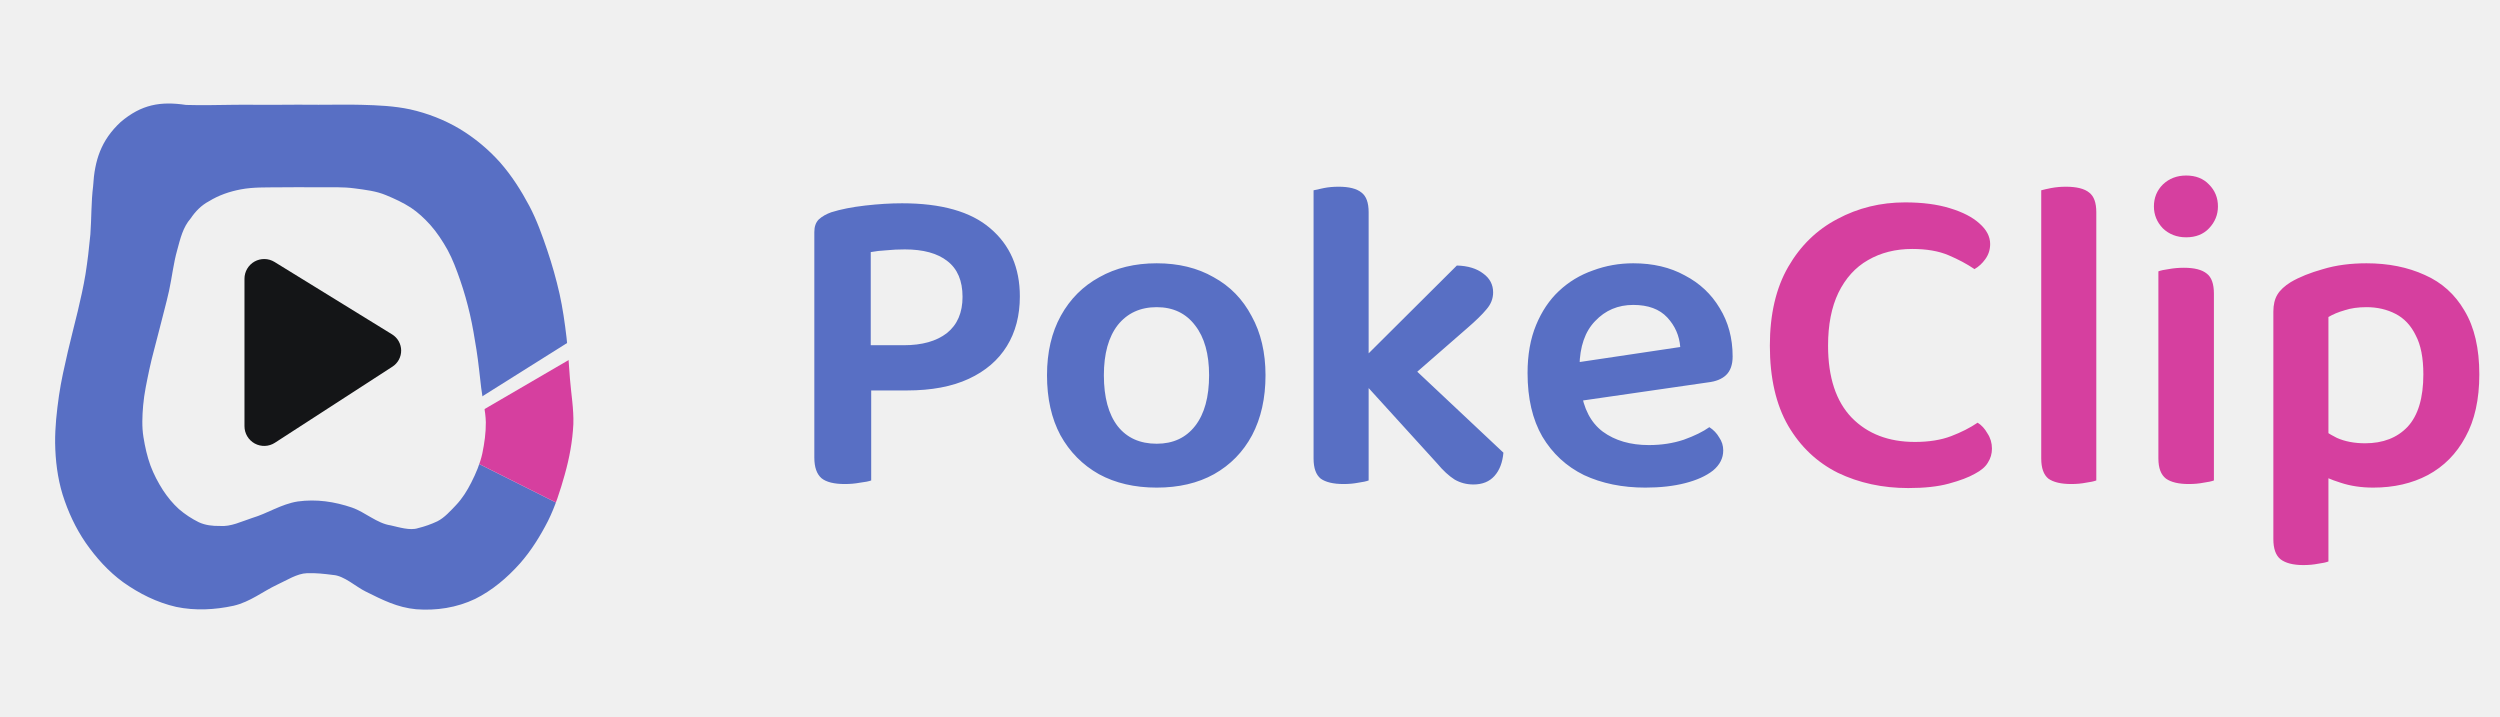
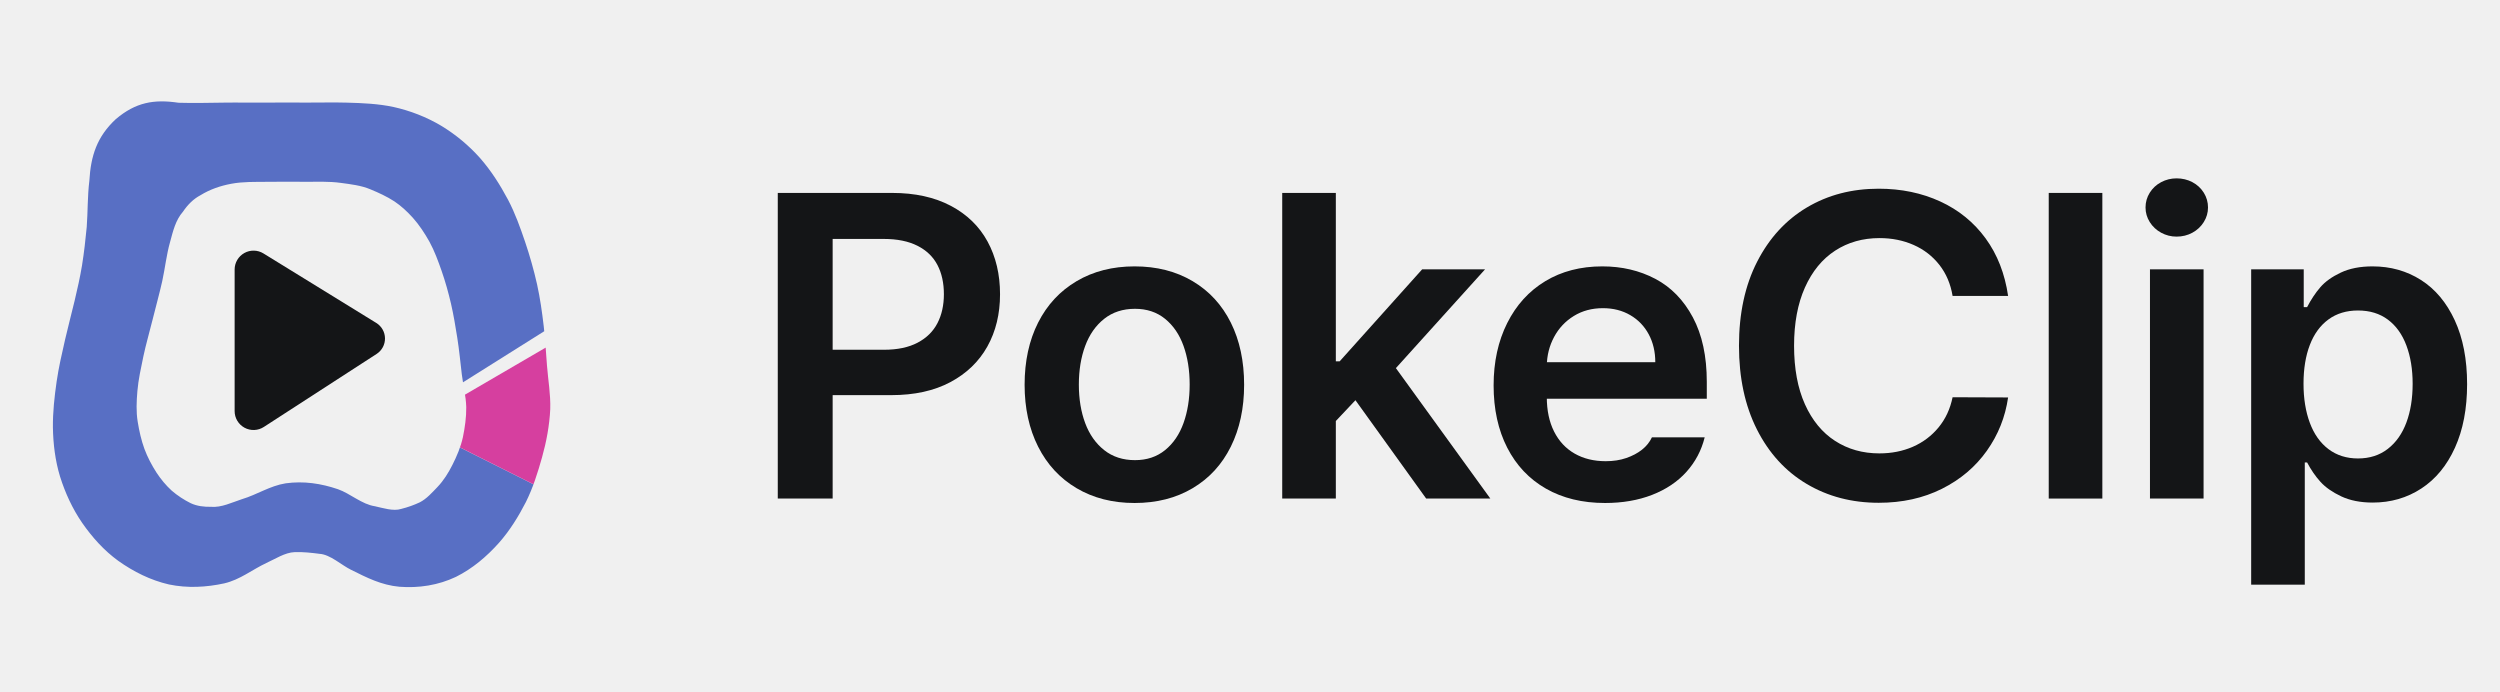
- <svg xmlns="http://www.w3.org/2000/svg" width="670" height="192" viewBox="0 0 670 192" fill="none">
-   <g id="Export / pokeclip-logo-horizontal-onlight" clip-path="url(#clip0_0_1)">
-     <g id="symbol-light" clip-path="url(#clip1_0_1)">
-       <g id="Clip path group">
-         <mask id="mask0_0_1" style="mask-type:luminance" maskUnits="userSpaceOnUse" x="-11" y="0" width="193" height="192">
-           <g id="clip-indigo">
-             <path id="Vector" d="M-10.562 0.938H181.543V73.34L115.527 114.847V117.901L181.543 150.991V191.062H-10.562V0.938Z" fill="white" />
-           </g>
-         </mask>
-         <g mask="url(#mask0_0_1)">
-           <path id="Vector_2" d="M149.971 78.801C149.075 74.834 147.958 70.883 146.655 67.031C145.279 62.982 143.863 58.992 141.866 55.199C139.653 51.044 137.144 47.087 134.033 43.539C130.868 40.001 127.215 36.967 123.152 34.517C119.056 32.089 114.54 30.341 109.893 29.303C105.585 28.389 101.227 28.207 96.84 28.09C93.011 27.978 89.182 28.1 85.353 28.078C81.668 28.053 77.983 28.04 74.297 28.085C70.401 28.133 66.504 28.027 62.608 28.087C58.374 28.143 54.087 28.25 49.858 28.123C42.991 27.096 37.901 27.984 32.339 32.698C27.065 37.599 25.353 42.971 24.957 49.88C24.416 54.192 24.538 58.487 24.22 62.809C23.886 66.402 23.47 69.975 22.906 73.54C22.355 76.854 21.61 80.15 20.836 83.419C19.983 87.017 19.014 90.585 18.192 94.191C17.293 98.111 16.387 102.024 15.809 106.005C15.207 110.248 14.731 114.488 14.774 118.78C14.852 123.418 15.416 128.069 16.768 132.513C18.225 137.128 20.221 141.468 22.962 145.466C25.766 149.486 29.044 153.151 33.023 156.043C37.332 159.098 42.037 161.46 47.208 162.646C52.327 163.709 57.552 163.44 62.642 162.333C67.08 161.285 70.374 158.53 74.395 156.64C76.776 155.568 79.587 153.698 82.292 153.614C84.615 153.526 86.953 153.79 89.251 154.089C92.222 154.27 95.421 157.286 98.015 158.537C102.474 160.753 106.454 162.805 111.517 163.28C116.947 163.699 122.391 162.862 127.323 160.519C131.96 158.208 135.898 154.86 139.336 151.016C142.358 147.593 144.779 143.678 146.86 139.623C148.842 135.631 150.164 131.421 151.366 127.145C152.595 122.778 153.44 118.228 153.658 113.691C153.792 109.586 153.069 105.592 152.747 101.519C152.463 97.827 152.252 94.129 151.828 90.448C151.371 86.547 150.816 82.64 149.971 78.801L125.945 84.244C126.667 87.38 127.184 90.542 127.692 93.721C128.23 97.124 128.552 100.557 128.962 103.976C129.338 107.021 130.122 110.066 130.203 113.139C130.229 115.986 129.833 118.751 129.262 121.535C128.666 124.227 127.58 126.803 126.336 129.252C125.207 131.492 123.921 133.566 122.193 135.393C120.719 136.923 119.132 138.747 117.204 139.714C115.521 140.503 113.834 141.097 112.032 141.543C109.855 142.267 106.797 141.252 104.674 140.793C101.08 140.275 97.807 137.243 94.376 136.042C89.606 134.423 84.802 133.707 79.783 134.396C75.33 135.109 71.774 137.572 67.549 138.828C64.809 139.716 61.842 141.219 58.888 140.957C56.947 140.982 55.045 140.779 53.263 139.952C51.378 139.021 49.556 137.821 47.962 136.45C46.318 134.961 44.925 133.254 43.704 131.406C42.372 129.331 41.189 127.095 40.331 124.783C39.431 122.304 38.87 119.779 38.451 117.18C37.989 114.364 38.127 111.502 38.363 108.67C38.641 105.401 39.367 102.187 40.03 98.979C40.761 95.51 41.776 92.103 42.618 88.661C43.494 85.068 44.513 81.52 45.312 77.907C46.1 74.279 46.482 70.574 47.497 66.995C48.323 63.964 49.005 60.934 51.111 58.521C52.373 56.648 53.976 55.004 55.973 53.95C58.633 52.313 61.508 51.326 64.573 50.748C67.871 50.127 71.228 50.241 74.565 50.203C78.116 50.157 81.668 50.169 85.22 50.194C88.527 50.212 91.846 50.04 95.133 50.497C97.941 50.88 100.837 51.194 103.468 52.311C105.783 53.268 108.018 54.295 110.127 55.66C112.053 56.95 113.725 58.521 115.28 60.233C117.097 62.269 118.622 64.605 119.952 66.983C121.347 69.546 122.352 72.314 123.316 75.06C124.37 78.084 125.22 81.127 125.945 84.244L149.971 78.801Z" fill="#586FC4" />
-         </g>
-       </g>
-       <g id="Clip path group_2">
-         <mask id="mask1_0_1" style="mask-type:luminance" maskUnits="userSpaceOnUse" x="115" y="79" width="67" height="72">
-           <g id="clip-accent">
-             <path id="Vector_3" d="M115.527 117.983L181.543 79.496V150.991L115.527 117.901V117.983Z" fill="white" />
-           </g>
-         </mask>
-         <g mask="url(#mask1_0_1)">
-           <path id="Vector_4" d="M149.971 78.801C149.075 74.834 147.958 70.883 146.655 67.031C145.279 62.982 143.863 58.992 141.866 55.199C139.653 51.044 137.144 47.087 134.033 43.539C130.868 40.001 127.215 36.967 123.152 34.517C119.056 32.089 114.54 30.341 109.893 29.303C105.585 28.389 101.227 28.207 96.84 28.09C93.011 27.978 89.182 28.1 85.353 28.078C81.668 28.053 77.983 28.04 74.297 28.085C70.401 28.133 66.504 28.027 62.608 28.087C58.374 28.143 54.087 28.25 49.858 28.123C42.991 27.096 37.901 27.984 32.339 32.698C27.065 37.599 25.353 42.971 24.957 49.88C24.416 54.192 24.538 58.487 24.22 62.809C23.886 66.402 23.47 69.975 22.906 73.54C22.355 76.854 21.61 80.15 20.836 83.419C19.983 87.017 19.014 90.585 18.192 94.191C17.293 98.111 16.387 102.024 15.809 106.005C15.207 110.248 14.731 114.488 14.774 118.78C14.852 123.418 15.416 128.069 16.768 132.513C18.225 137.128 20.221 141.468 22.962 145.466C25.766 149.486 29.044 153.151 33.023 156.043C37.332 159.098 42.037 161.46 47.208 162.646C52.327 163.709 57.552 163.44 62.642 162.333C67.08 161.285 70.374 158.53 74.395 156.64C76.776 155.568 79.587 153.698 82.292 153.614C84.615 153.526 86.953 153.79 89.251 154.089C92.222 154.27 95.421 157.286 98.015 158.537C102.474 160.753 106.453 162.805 111.517 163.28C116.947 163.699 122.391 162.862 127.323 160.519C131.96 158.208 135.898 154.86 139.336 151.016C142.358 147.593 144.779 143.678 146.86 139.623C148.842 135.631 150.164 131.421 151.366 127.145C152.595 122.778 153.44 118.228 153.658 113.691C153.792 109.586 153.069 105.592 152.747 101.519C152.463 97.827 152.252 94.129 151.828 90.448C151.371 86.547 150.816 82.64 149.971 78.801L125.945 84.244C126.667 87.38 127.184 90.542 127.692 93.721C128.23 97.124 128.552 100.557 128.962 103.976C129.338 107.021 130.122 110.066 130.203 113.139C130.229 115.986 129.833 118.751 129.262 121.535C128.666 124.227 127.58 126.803 126.336 129.252C125.207 131.492 123.921 133.566 122.193 135.393C120.719 136.923 119.132 138.747 117.204 139.714C115.521 140.503 113.834 141.097 112.032 141.543C109.855 142.267 106.797 141.252 104.674 140.793C101.08 140.275 97.807 137.243 94.376 136.042C89.606 134.423 84.802 133.707 79.783 134.396C75.33 135.109 71.774 137.572 67.549 138.828C64.809 139.716 61.842 141.219 58.888 140.957C56.947 140.982 55.045 140.779 53.263 139.952C51.378 139.021 49.556 137.821 47.962 136.45C46.318 134.961 44.925 133.254 43.704 131.406C42.372 129.331 41.189 127.095 40.331 124.783C39.431 122.304 38.87 119.779 38.451 117.18C37.989 114.364 38.127 111.502 38.363 108.67C38.641 105.401 39.367 102.187 40.03 98.979C40.761 95.51 41.776 92.103 42.618 88.661C43.494 85.068 44.513 81.52 45.312 77.907C46.1 74.279 46.482 70.574 47.497 66.995C48.323 63.964 49.005 60.934 51.111 58.521C52.373 56.648 53.976 55.004 55.973 53.95C58.633 52.313 61.508 51.326 64.573 50.748C67.871 50.127 71.228 50.241 74.565 50.203C78.116 50.157 81.668 50.169 85.22 50.194C88.527 50.212 91.846 50.04 95.133 50.497C97.941 50.88 100.837 51.194 103.468 52.311C105.783 53.268 108.018 54.295 110.127 55.66C112.053 56.95 113.725 58.521 115.28 60.233C117.097 62.269 118.622 64.605 119.952 66.983C121.347 69.546 122.352 72.314 123.316 75.06C124.37 78.084 125.22 81.127 125.945 84.244L149.971 78.801Z" fill="#D63F9F" />
-         </g>
-       </g>
-       <path id="Vector_5" d="M73.574 70.204L105.08 89.613C105.815 90.066 106.423 90.697 106.849 91.449C107.274 92.2 107.502 93.046 107.512 93.91C107.522 94.773 107.313 95.624 106.905 96.385C106.497 97.146 105.904 97.791 105.179 98.261L73.673 118.66C72.876 119.177 71.953 119.469 71.003 119.505C70.053 119.541 69.111 119.32 68.276 118.866C67.441 118.411 66.745 117.74 66.26 116.922C65.775 116.104 65.519 115.171 65.52 114.22V74.71C65.519 73.769 65.768 72.844 66.243 72.032C66.719 71.22 67.402 70.55 68.223 70.09C69.045 69.631 69.974 69.399 70.914 69.419C71.855 69.439 72.773 69.71 73.574 70.204Z" fill="#141517" />
-     </g>
-     <g id="wordmark">
-       <path d="M233.36 92.52H242.24C247.12 92.52 250.96 91.44 253.76 89.28C256.56 87.04 257.96 83.8 257.96 79.56C257.96 75.24 256.6 72.04 253.88 69.96C251.24 67.88 247.44 66.84 242.48 66.84C240.72 66.84 239.08 66.92 237.56 67.08C236.04 67.16 234.64 67.32 233.36 67.56V92.52ZM243.08 104.64H218.24V62.16C218.24 60.72 218.64 59.6 219.44 58.8C220.32 58 221.44 57.36 222.8 56.88C225.36 56.08 228.4 55.48 231.92 55.08C235.44 54.68 238.72 54.48 241.76 54.48C252.32 54.48 260.2 56.72 265.4 61.2C270.68 65.68 273.32 71.76 273.32 79.44C273.32 84.56 272.16 89 269.84 92.76C267.52 96.52 264.12 99.44 259.64 101.52C255.16 103.6 249.64 104.64 243.08 104.64ZM218.24 97.8H233.48V128.76C232.84 129 231.84 129.2 230.48 129.36C229.2 129.6 227.84 129.72 226.4 129.72C223.52 129.72 221.44 129.2 220.16 128.16C218.88 127.04 218.24 125.2 218.24 122.64V97.8ZM339.157 100.56C339.157 106.72 337.957 112.08 335.557 116.64C333.157 121.12 329.757 124.6 325.357 127.08C321.037 129.48 315.917 130.68 309.997 130.68C304.077 130.68 298.917 129.48 294.517 127.08C290.117 124.6 286.677 121.12 284.197 116.64C281.797 112.16 280.597 106.8 280.597 100.56C280.597 94.4 281.837 89.08 284.317 84.6C286.797 80.12 290.237 76.68 294.637 74.28C299.037 71.8 304.157 70.56 309.997 70.56C315.837 70.56 320.917 71.8 325.237 74.28C329.637 76.68 333.037 80.16 335.437 84.72C337.917 89.2 339.157 94.48 339.157 100.56ZM309.997 82.32C305.597 82.32 302.117 83.92 299.557 87.12C297.077 90.32 295.837 94.8 295.837 100.56C295.837 106.48 297.077 111.04 299.557 114.24C302.037 117.36 305.517 118.92 309.997 118.92C314.397 118.92 317.837 117.32 320.317 114.12C322.797 110.92 324.037 106.4 324.037 100.56C324.037 94.88 322.797 90.44 320.317 87.24C317.837 83.96 314.397 82.32 309.997 82.32ZM373.517 105.12L363.197 98.28L390.437 71.16C393.397 71.24 395.757 71.96 397.517 73.32C399.277 74.6 400.157 76.28 400.157 78.36C400.157 80.04 399.557 81.56 398.357 82.92C397.237 84.28 395.517 85.96 393.197 87.96L373.517 105.12ZM363.557 100.44L374.957 95.04L402.917 121.32C402.677 123.96 401.877 126.04 400.517 127.56C399.157 129.08 397.277 129.84 394.877 129.84C393.037 129.84 391.357 129.4 389.837 128.52C388.317 127.56 386.757 126.12 385.157 124.2L363.557 100.44ZM352.037 97.08L366.797 97.8V128.76C366.157 129 365.237 129.2 364.037 129.36C362.837 129.6 361.517 129.72 360.077 129.72C357.357 129.72 355.317 129.24 353.957 128.28C352.677 127.24 352.037 125.44 352.037 122.88V97.08ZM366.797 105.36L352.037 104.64V51C352.677 50.84 353.597 50.64 354.797 50.4C355.997 50.16 357.317 50.04 358.757 50.04C361.557 50.04 363.597 50.56 364.877 51.6C366.157 52.56 366.797 54.32 366.797 56.88V105.36ZM418.746 108.12L418.146 97.8L450.306 93C450.066 89.96 448.906 87.32 446.826 85.08C444.746 82.84 441.706 81.72 437.706 81.72C433.626 81.72 430.226 83.16 427.506 86.04C424.786 88.84 423.386 92.88 423.306 98.16L423.666 104.4C424.386 109.52 426.346 113.28 429.546 115.68C432.826 118.08 436.946 119.28 441.906 119.28C445.266 119.28 448.386 118.8 451.266 117.84C454.146 116.8 456.426 115.68 458.106 114.48C459.226 115.2 460.106 116.12 460.746 117.24C461.466 118.28 461.826 119.44 461.826 120.72C461.826 122.8 460.906 124.6 459.066 126.12C457.226 127.56 454.746 128.68 451.626 129.48C448.506 130.28 444.946 130.68 440.946 130.68C434.786 130.68 429.306 129.56 424.506 127.32C419.786 125 416.066 121.56 413.346 117C410.706 112.44 409.386 106.76 409.386 99.96C409.386 95.08 410.146 90.8 411.666 87.12C413.186 83.44 415.226 80.4 417.786 78C420.426 75.52 423.466 73.68 426.906 72.48C430.346 71.2 433.946 70.56 437.706 70.56C442.986 70.56 447.586 71.64 451.506 73.8C455.506 75.88 458.626 78.8 460.866 82.56C463.186 86.32 464.346 90.64 464.346 95.52C464.346 97.76 463.746 99.44 462.546 100.56C461.426 101.6 459.826 102.24 457.746 102.48L418.746 108.12Z" fill="#586FC4" />
-       <path d="M533.362 65.4C533.362 66.92 532.922 68.28 532.042 69.48C531.242 70.6 530.282 71.48 529.162 72.12C527.162 70.76 524.842 69.52 522.202 68.4C519.562 67.28 516.322 66.72 512.482 66.72C508.002 66.72 504.042 67.72 500.602 69.72C497.242 71.64 494.602 74.56 492.682 78.48C490.842 82.32 489.922 87.04 489.922 92.64C489.922 101.12 492.042 107.56 496.282 111.96C500.522 116.28 506.162 118.44 513.202 118.44C516.962 118.44 520.202 117.92 522.922 116.88C525.642 115.84 528.002 114.64 530.002 113.28C531.042 113.92 531.922 114.88 532.642 116.16C533.442 117.36 533.842 118.72 533.842 120.24C533.842 121.6 533.482 122.84 532.762 123.96C532.122 125.08 530.962 126.08 529.282 126.96C527.602 127.92 525.282 128.8 522.322 129.6C519.442 130.4 515.802 130.8 511.402 130.8C504.522 130.8 498.242 129.44 492.562 126.72C486.962 123.92 482.522 119.72 479.242 114.12C475.962 108.44 474.322 101.28 474.322 92.64C474.322 84.24 475.962 77.2 479.242 71.52C482.522 65.84 486.922 61.56 492.442 58.68C497.962 55.72 504.002 54.24 510.562 54.24C515.202 54.24 519.202 54.76 522.562 55.8C526.002 56.84 528.642 58.2 530.482 59.88C532.402 61.56 533.362 63.4 533.362 65.4ZM547.051 97.32L561.811 98.04V128.76C561.171 129 560.251 129.2 559.051 129.36C557.851 129.6 556.531 129.72 555.091 129.72C552.371 129.72 550.331 129.24 548.971 128.28C547.691 127.24 547.051 125.44 547.051 122.88V97.32ZM561.811 105.6L547.051 104.88V51C547.611 50.84 548.491 50.64 549.691 50.4C550.971 50.16 552.291 50.04 553.651 50.04C556.531 50.04 558.611 50.56 559.891 51.6C561.171 52.56 561.811 54.32 561.811 56.88V105.6ZM577.249 55.32C577.249 53 578.049 51.04 579.649 49.44C581.329 47.84 583.409 47.04 585.889 47.04C588.449 47.04 590.489 47.84 592.009 49.44C593.609 51.04 594.409 53 594.409 55.32C594.409 57.56 593.609 59.52 592.009 61.2C590.489 62.8 588.449 63.6 585.889 63.6C583.409 63.6 581.329 62.8 579.649 61.2C578.049 59.52 577.249 57.56 577.249 55.32ZM578.449 97.32H593.329V128.76C592.689 129 591.769 129.2 590.569 129.36C589.369 129.6 588.049 129.72 586.609 129.72C583.889 129.72 581.849 129.24 580.489 128.28C579.129 127.24 578.449 125.44 578.449 122.88V97.32ZM593.329 104.88H578.449V72.72C579.089 72.48 580.009 72.28 581.209 72.12C582.489 71.88 583.849 71.76 585.289 71.76C588.089 71.76 590.129 72.28 591.409 73.32C592.689 74.28 593.329 76.08 593.329 78.72V104.88ZM636.018 130.68C632.818 130.68 629.898 130.24 627.258 129.36C624.698 128.56 622.578 127.64 620.898 126.6V113.88C622.418 115.16 624.218 116.32 626.298 117.36C628.458 118.32 630.978 118.8 633.858 118.8C638.658 118.8 642.458 117.32 645.258 114.36C648.058 111.32 649.458 106.64 649.458 100.32C649.458 95.92 648.778 92.44 647.418 89.88C646.138 87.24 644.338 85.32 642.018 84.12C639.698 82.92 637.098 82.32 634.218 82.32C631.978 82.32 630.018 82.6 628.338 83.16C626.658 83.64 625.218 84.24 624.018 84.96V122.88H609.258V83.52C609.258 81.68 609.618 80.16 610.338 78.96C611.058 77.76 612.258 76.64 613.938 75.6C616.258 74.24 619.138 73.08 622.578 72.12C626.018 71.08 629.898 70.56 634.218 70.56C640.058 70.56 645.258 71.6 649.818 73.68C654.378 75.68 657.938 78.88 660.498 83.28C663.138 87.68 664.458 93.36 664.458 100.32C664.458 107.04 663.218 112.64 660.738 117.12C658.338 121.6 654.978 125 650.658 127.32C646.418 129.56 641.538 130.68 636.018 130.68ZM624.018 118.8V150.48C623.378 150.72 622.458 150.92 621.258 151.08C620.058 151.32 618.738 151.44 617.298 151.44C614.578 151.44 612.538 150.92 611.178 149.88C609.898 148.84 609.258 147.04 609.258 144.48V118.68L624.018 118.8Z" fill="#D63F9F" />
-     </g>
+ <svg xmlns="http://www.w3.org/2000/svg" viewBox="0 0 694 192" width="694" height="192">
+   <svg x="0" y="12" width="168" height="168" viewBox="0 0 1024 1024">
+     <defs>
+       <path id="ring-shape" d="M 908.70,407.79 C 903.27,383.75 896.50,359.81 888.61,336.47 C 880.27,311.94 871.69,287.76 859.59,264.78 C 846.18,239.60 830.98,215.63 812.13,194.13 C 792.95,172.69 770.82,154.31 746.20,139.46 C 721.38,124.75 694.02,114.16 665.86,107.87 C 639.76,102.33 613.35,101.23 586.77,100.52 C 563.57,99.84 540.37,100.58 517.17,100.45 C 494.84,100.30 472.51,100.22 450.18,100.49 C 426.57,100.78 402.96,100.14 379.35,100.50 C 353.70,100.84 327.72,101.49 302.10,100.72 C 260.49,94.50 229.65,99.88 195.95,128.44 C 163.99,158.14 153.62,190.69 151.22,232.55 C 147.94,258.68 148.68,284.70 146.75,310.89 C 144.73,332.66 142.21,354.31 138.79,375.91 C 135.45,395.99 130.94,415.96 126.25,435.77 C 121.08,457.57 115.21,479.19 110.23,501.04 C 104.78,524.79 99.29,548.50 95.79,572.62 C 92.14,598.33 89.26,624.02 89.52,650.03 C 89.99,678.13 93.41,706.31 101.60,733.24 C 110.43,761.20 122.52,787.50 139.13,811.72 C 156.12,836.08 175.98,858.29 200.09,875.81 C 226.20,894.32 254.71,908.63 286.04,915.82 C 317.06,922.26 348.72,920.63 379.56,913.92 C 406.45,907.57 426.41,890.88 450.77,879.43 C 465.20,872.93 482.23,861.60 498.62,861.09 C 512.70,860.56 526.86,862.16 540.79,863.97 C 558.79,865.07 578.17,883.34 593.89,890.92 C 620.91,904.35 645.02,916.78 675.70,919.66 C 708.60,922.20 741.59,917.13 771.47,902.93 C 799.57,888.93 823.43,868.64 844.26,845.35 C 862.57,824.61 877.24,800.89 889.85,776.32 C 901.86,752.13 909.87,726.62 917.15,700.71 C 924.60,674.25 929.72,646.68 931.04,619.19 C 931.85,594.32 927.47,570.12 925.52,545.44 C 923.80,523.07 922.52,500.66 919.95,478.36 C 917.18,454.72 913.82,431.05 908.70,407.79 L 763.12,440.77 C 767.50,459.77 770.63,478.93 773.71,498.19 C 776.97,518.81 778.92,539.61 781.40,560.33 C 783.68,578.78 788.43,597.23 788.92,615.85 C 789.08,633.10 786.68,649.85 783.22,666.72 C 779.61,683.03 773.03,698.64 765.49,713.48 C 758.65,727.05 750.86,739.62 740.39,750.69 C 731.46,759.96 721.84,771.01 710.16,776.87 C 699.96,781.65 689.74,785.25 678.82,787.95 C 665.63,792.34 647.10,786.19 634.24,783.41 C 612.46,780.27 592.63,761.90 571.84,754.62 C 542.94,744.81 513.83,740.47 483.42,744.65 C 456.44,748.97 434.89,763.89 409.29,771.50 C 392.69,776.88 374.71,785.99 356.81,784.40 C 345.05,784.55 333.53,783.32 322.73,778.31 C 311.31,772.67 300.27,765.40 290.61,757.09 C 280.65,748.07 272.21,737.73 264.81,726.53 C 256.74,713.96 249.57,700.41 244.37,686.40 C 238.92,671.38 235.52,656.08 232.98,640.33 C 230.18,623.27 231.02,605.93 232.45,588.77 C 234.13,568.96 238.53,549.49 242.55,530.05 C 246.98,509.03 253.13,488.39 258.23,467.53 C 263.54,445.76 269.71,424.26 274.55,402.37 C 279.33,380.39 281.64,357.94 287.79,336.25 C 292.80,317.89 296.93,299.53 309.69,284.91 C 317.34,273.56 327.05,263.60 339.15,257.21 C 355.27,247.29 372.69,241.31 391.26,237.81 C 411.24,234.05 431.58,234.74 451.80,234.51 C 473.32,234.23 494.84,234.30 516.36,234.45 C 536.40,234.56 556.51,233.52 576.43,236.29 C 593.44,238.61 610.99,240.51 626.93,247.28 C 640.96,253.08 654.50,259.30 667.28,267.57 C 678.95,275.39 689.08,284.91 698.50,295.28 C 709.51,307.62 718.75,321.77 726.81,336.18 C 735.26,351.71 741.35,368.48 747.19,385.12 C 753.58,403.44 758.73,421.88 763.12,440.77 Z" />
+       <clipPath id="clip-indigo">
+         <polygon points="-64.0,-64.0 1100.0,-64.0 1100.0,374.7 700.0,626.2 700.0,644.7 1100.0,845.2 1100.0,1088.0 -64.0,1088.0" />
+       </clipPath>
+       <clipPath id="clip-accent">
+         <polygon points="700.0,645.2 1100.0,412.0 1100.0,845.2 700.0,644.7" />
+       </clipPath>
+     </defs>
+     <use href="#ring-shape" fill="#586FC4" clip-path="url(#clip-indigo)" />
+     <use href="#ring-shape" fill="#D63F9F" clip-path="url(#clip-accent)" />
+     <path fill="#141517" d="M 445.8 355.7 L 636.7 473.3 A 31.0 31.0 0 0 1 637.3 525.7 L 446.4 649.3 A 32.0 32.0 0 0 1 397.0 622.4 L 397.0 383.0 A 32.0 32.0 0 0 1 445.8 355.7 Z" />
+   </svg>
+   <g fill="#141517" transform="translate(208 138.4) scale(0.058594 -0.058594)">
+     <path transform="translate(0.0 0.0)" d="M135 1448L677 1448Q839 1448 954.5 1387Q1070 1326 1129 1217.5Q1188 1109 1188 968Q1188 828 1128 720.5Q1068 613 952.5 551.5Q837 490 673 490L313 490L313 705L638 705Q734 705 797.5 738.5Q861 772 891.5 831Q922 890 922 968Q922 1048 891.5 1106.5Q861 1165 797 1197.5Q733 1230 637 1230L395 1230L395 0L135 0Z" />
+     <path transform="translate(1228.4 0.0)" d="M597 -21Q441 -21 322.5 49Q204 119 140 246Q76 373 76 539Q76 707 140 833.5Q204 960 322.5 1030Q441 1100 597 1100Q754 1100 872 1030Q990 960 1053 833.5Q1116 707 1116 539Q1116 373 1053 246Q990 119 872 49Q754 -21 597 -21ZM599 182Q683 182 741.5 229.5Q800 277 829 358Q858 439 858 540Q858 642 829 723Q800 804 741.5 851.5Q683 899 599 899Q513 899 453 851.5Q393 804 363 723Q333 642 333 540Q333 438 363 357.5Q393 277 453 229.5Q513 182 599 182Z" />
+     <path transform="translate(2400.9 0.0)" d="M355 650L396 650L787 1086L1085 1086L603 552L552 552L355 343ZM124 1448L378 1448L378 0L124 0ZM450 495L622 674L1110 0L806 0Z" />
+     <path transform="translate(3450.4 0.0)" d="M604 -21Q443 -21 324 47Q205 115 140.5 241Q76 367 76 536Q76 703 140.5 831.5Q205 960 321 1030Q437 1100 591 1100Q730 1100 842 1041Q954 982 1020 858.5Q1086 735 1086 553L1086 473L197 473L197 646L842 646Q842 720 811 778Q780 836 723.5 869Q667 902 594 902Q516 902 456 865Q396 828 362.5 765.5Q329 703 328 629L328 481Q328 386 362.5 317.5Q397 249 460 213Q523 177 607 177Q661 177 704.5 192Q748 207 779 231.5Q810 256 826 290L1076 290Q1053 197 989.5 126.5Q926 56 827 17.5Q728 -21 604 -21Z" />
+     <path transform="translate(4590.9 0.0)" d="M1110 960Q1096 1045 1047.5 1107Q999 1169 925.5 1201.5Q852 1234 764 1234Q645 1234 553.5 1174.5Q462 1115 410.5 1000Q359 885 359 724Q359 561 410.5 446.5Q462 332 553.5 273Q645 214 763 214Q850 214 922 245.5Q994 277 1043.5 337Q1093 397 1110 480L1373 479Q1353 340 1272 226Q1191 112 1059 46Q927 -20 760 -20Q569 -20 418.5 69.5Q268 159 183 327.5Q98 496 98 724Q98 954 184 1122Q270 1290 419.5 1379Q569 1468 760 1468Q920 1468 1051.5 1407.5Q1183 1347 1266.5 1232.5Q1350 1118 1373 960L1110 960Z" />
+     <path transform="translate(6032.4 0.0)" d="M378 0L124 0L124 1448L378 1448Z" />
+     <path transform="translate(6512.0 0.0)" d="M124 1086L378 1086L378 0L124 0ZM250 1241Q211 1241 177 1259.5Q143 1278 123 1310Q103 1342 103 1379Q103 1417 123 1449Q143 1481 177 1499Q211 1517 250 1517Q291 1517 325 1499Q359 1481 379 1449Q399 1417 399 1379Q399 1342 379 1310Q359 1278 325 1259.5Q291 1241 250 1241Z" />
+     <path transform="translate(6991.5 0.0)" d="M124 1086L373 1086L373 907L389 907Q417 961 451.5 1001Q486 1041 548.5 1070.5Q611 1100 699 1100Q827 1100 928.5 1035.5Q1030 971 1088.5 844.5Q1147 718 1147 542Q1147 368 1089.5 241Q1032 114 930 47.5Q828 -19 700 -19Q613 -19 550.5 10.5Q488 40 452.5 79Q417 118 389 171L378 171L378 -408L124 -408ZM372 544Q372 439 402 358.5Q432 278 490.5 234Q549 190 630 190Q713 190 771.5 235.5Q830 281 859.5 360.5Q889 440 889 544Q889 646 859.5 725Q830 804 772 847.5Q714 891 630 891Q548 891 490 848.5Q432 806 402 728Q372 650 372 544Z" />
  </g>
-   <defs>
-     <clipPath id="clip0_0_1">
-       <rect width="670" height="192" fill="white" />
-     </clipPath>
-     <clipPath id="clip1_0_1">
-       <rect width="169" height="169" fill="white" transform="translate(0 11.5)" />
-     </clipPath>
-   </defs>
</svg>
